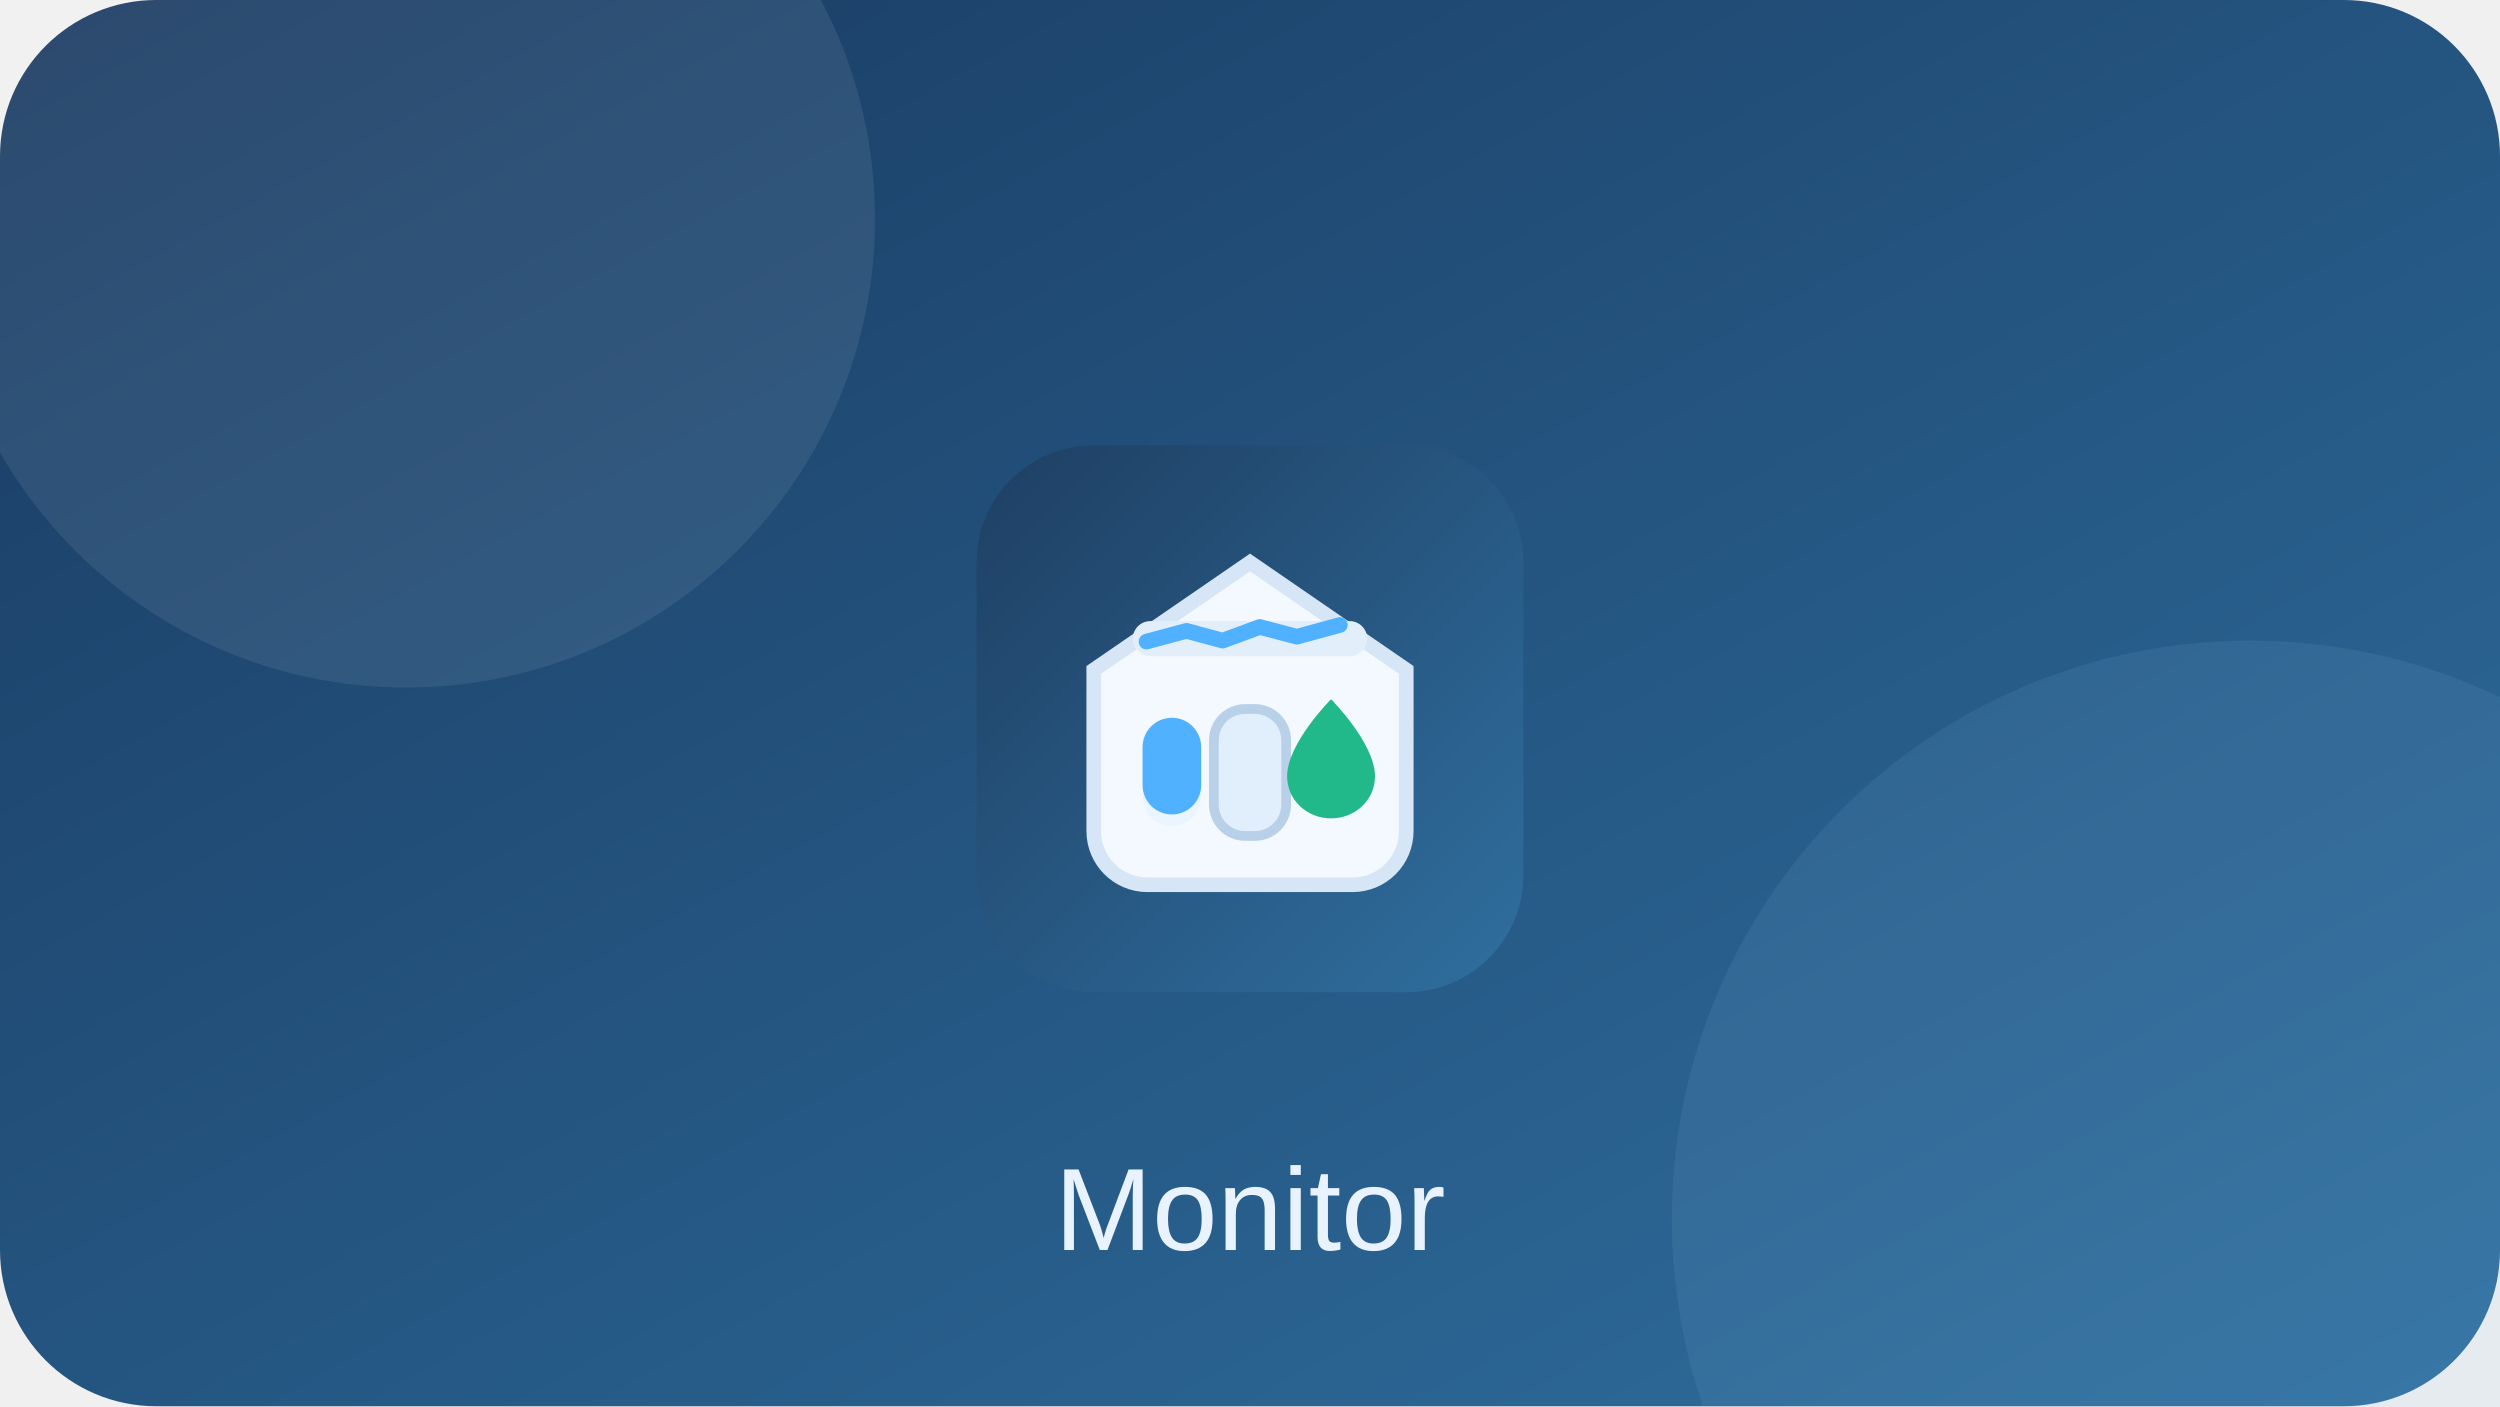
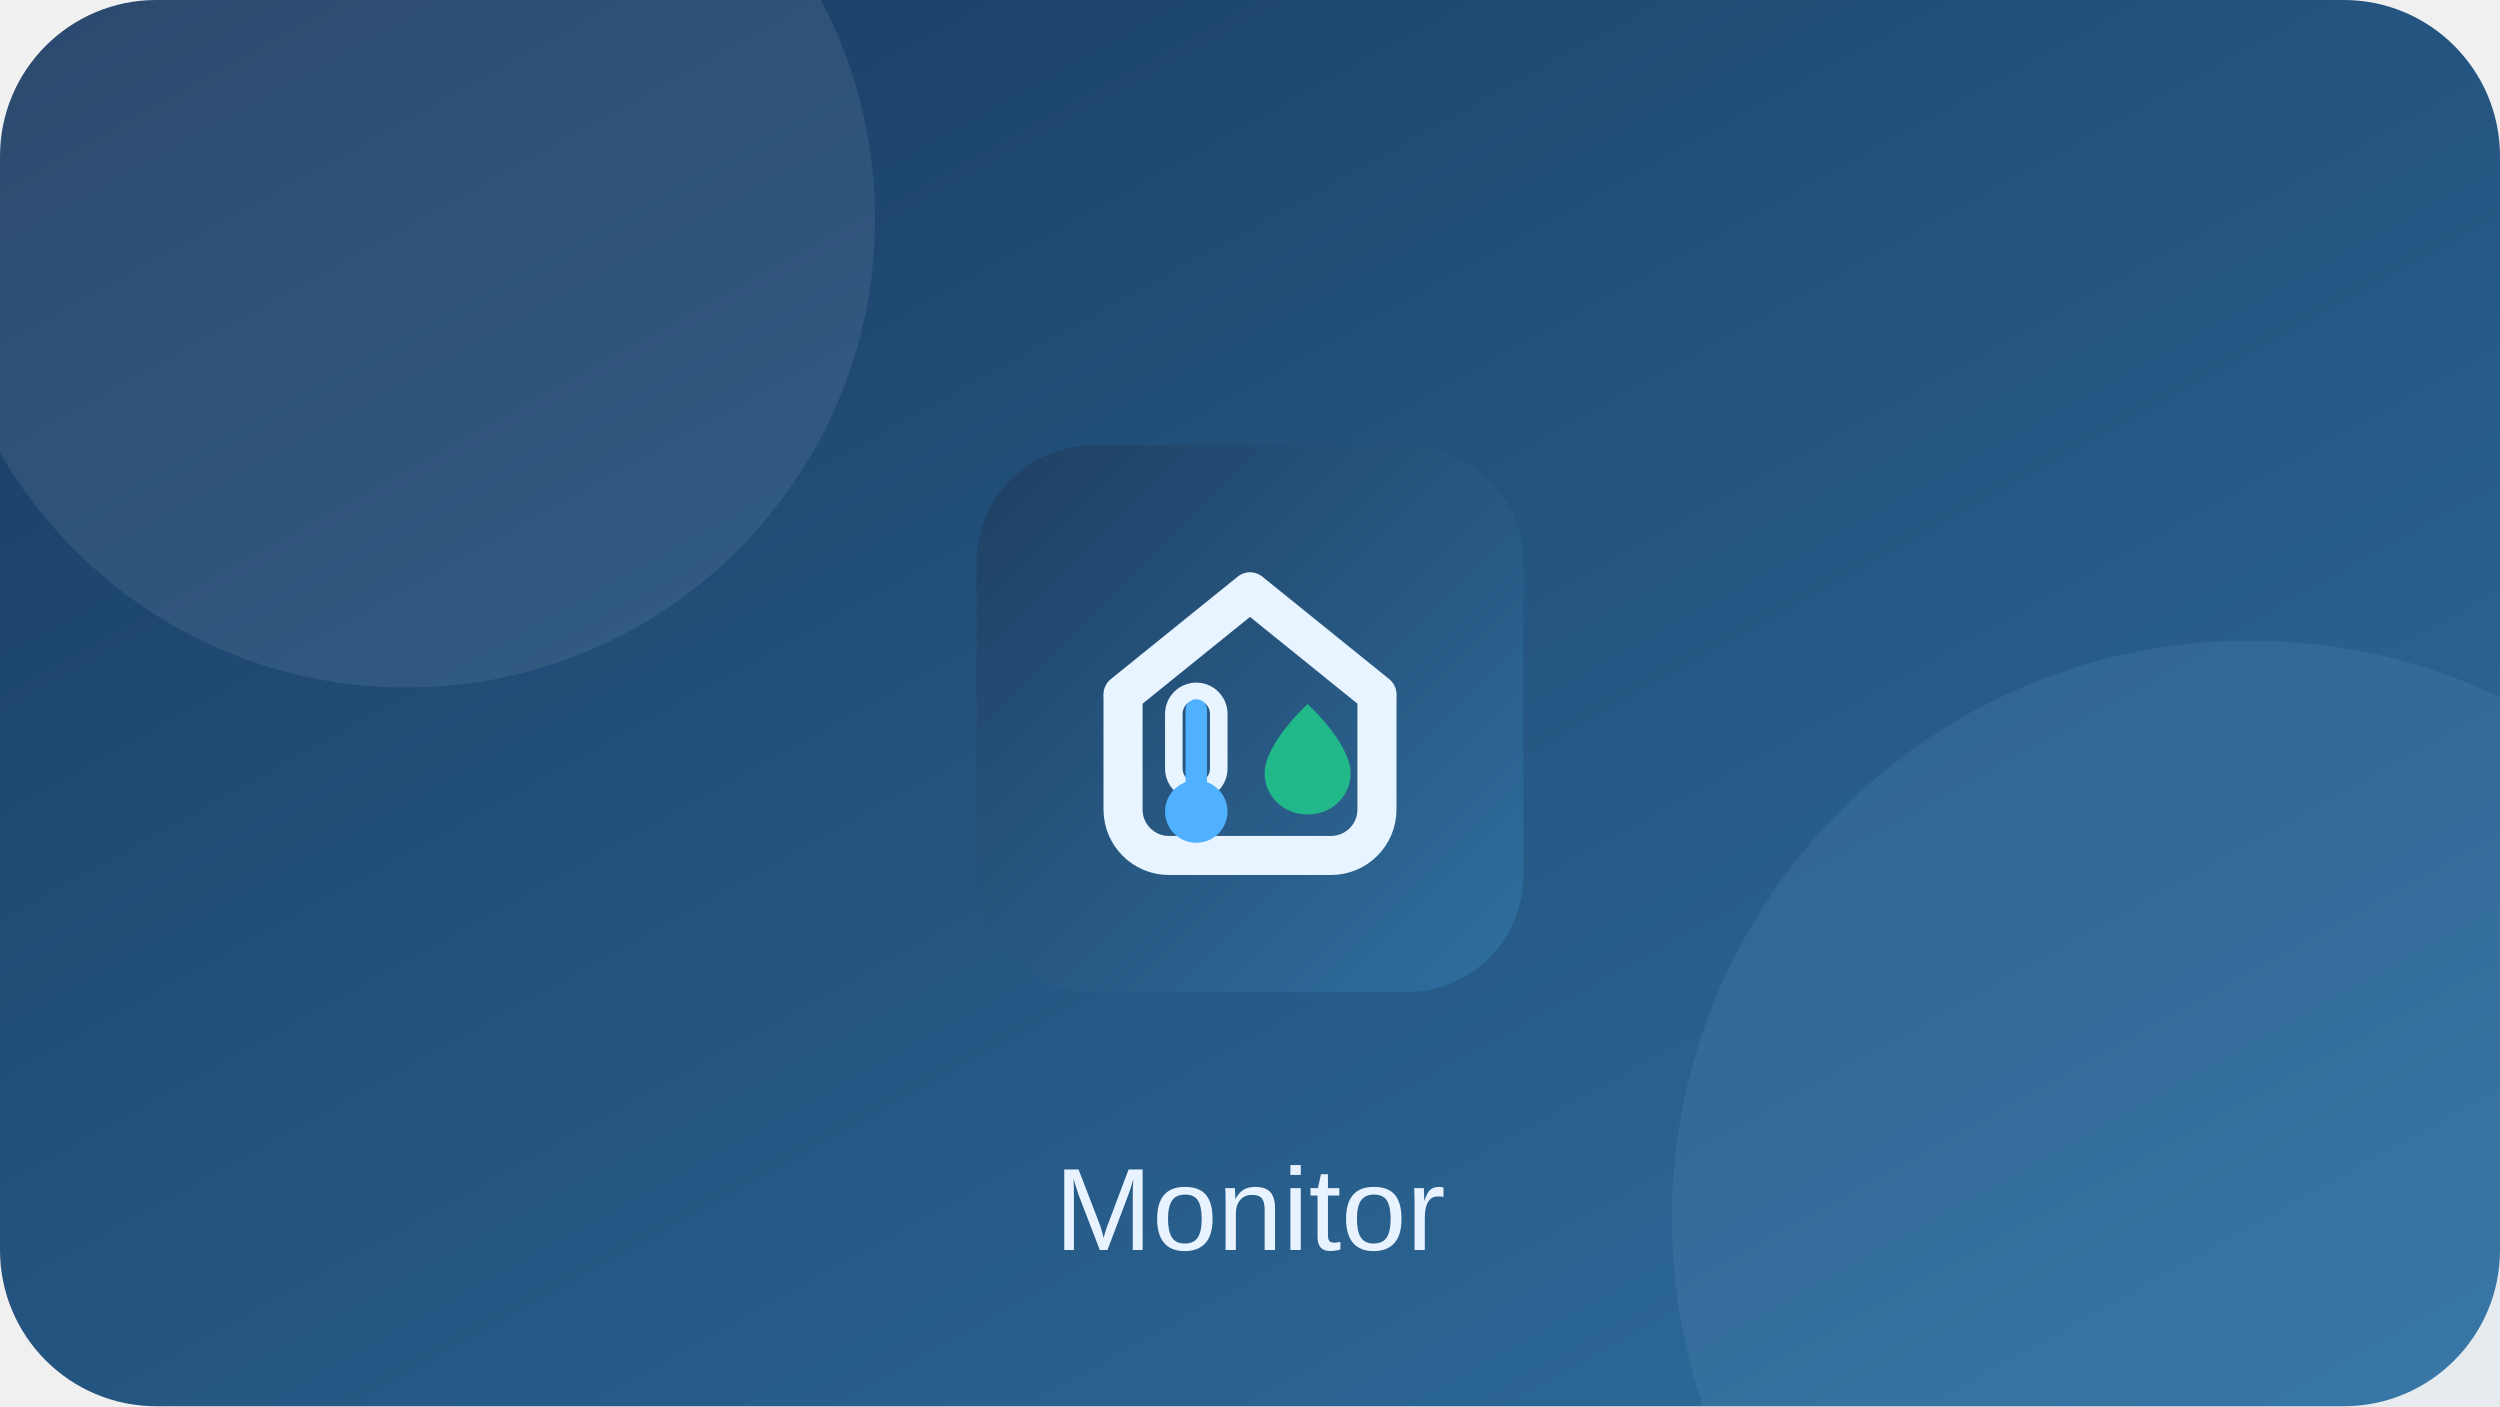
<svg xmlns="http://www.w3.org/2000/svg" viewBox="0 0 320 180" role="img" aria-label="Monitor webapp illustration">
  <defs>
    <linearGradient id="m-bg" x1="0" y1="0" x2="1" y2="1">
      <stop offset="0" stop-color="#193a61" />
      <stop offset="1" stop-color="#2f6f9f" />
    </linearGradient>
    <linearGradient id="m-icon-bg" x1="0" y1="0" x2="1" y2="1">
      <stop offset="0%" stop-color="#1f3f63" />
      <stop offset="100%" stop-color="#2f6f9f" />
    </linearGradient>
  </defs>
  <rect width="320" height="180" rx="20" fill="url(#m-bg)" />
  <circle cx="52" cy="28" r="60" fill="#ffffff" fill-opacity="0.08" />
  <circle cx="288" cy="156" r="74" fill="#94bee8" fill-opacity="0.1" />
  <g transform="translate(120 52) scale(1.25)">
    <rect x="4" y="4" width="56" height="56" rx="12" fill="url(#m-icon-bg)" />
-     <path d="M32 16l16 11v16.5A5.5 5.5 0 0 1 42.5 49h-21A5.5 5.5 0 0 1 16 43.5V27z" fill="#f4f9ff" stroke="#d6e6f6" stroke-width="1.5" />
-     <rect x="28.3" y="31" width="7.4" height="13" rx="3.2" fill="#e1eefb" stroke="#b8d1e9" stroke-width="1" />
-     <rect x="21" y="32" width="6" height="11" rx="3" fill="#ebf5ff" />
-     <path d="M24 41.8a3 3 0 0 0 3-3v-3.9a3 3 0 1 0-6 0v3.9a3 3 0 0 0 3 3z" fill="#4fb1ff" />
-     <path d="M40.3 42.2c2.5 0 4.5-1.9 4.5-4.3 0-3.4-4.5-7.9-4.5-7.9s-4.5 4.5-4.5 7.9c0 2.4 2 4.3 4.5 4.3z" fill="#22b98a" />
-     <rect x="20" y="22" width="24" height="3.6" rx="1.8" fill="#e2effb" />
-     <polyline points="21.4,24.1 25.5,23 29.2,24 33,22.6 36.8,23.6 41.2,22.4" fill="none" stroke="#4fb1ff" stroke-width="1.6" stroke-linecap="round" stroke-linejoin="round" />
+     <path d="M19 29.5L32 19l13 10.5v11.8A4.7 4.7 0 0 1 40.3 46H23.7a4.7 4.7 0 0 1-4.7-4.7z" fill="none" stroke="#e8f4ff" stroke-width="4" stroke-linecap="round" stroke-linejoin="round" />
+     <path d="M18.6 29.6L32 18.7l13.4 10.9" fill="none" stroke="#e8f4ff" stroke-width="3.2" stroke-linecap="round" stroke-linejoin="round" opacity="0.4" />
+     <rect x="24.2" y="29.2" width="4.6" height="10.2" rx="2.3" fill="none" stroke="#e8f4ff" stroke-width="1.8" />
+     <circle cx="26.5" cy="41.5" r="3.2" fill="#4fb1ff" />
+     <path d="M26.5 31.1v8.9" fill="none" stroke="#4fb1ff" stroke-width="2.2" stroke-linecap="round" />
+     <path d="M37.9 41.8c2.5 0 4.4-1.9 4.4-4.2 0-3.1-4.4-7.1-4.4-7.1s-4.4 4-4.4 7.1c0 2.3 1.9 4.2 4.4 4.2z" fill="#22b98a" />
  </g>
  <text x="160" y="160" text-anchor="middle" font-size="15" font-family="Segoe UI, Arial, sans-serif" fill="#e8f3ff">Monitor</text>
</svg>
